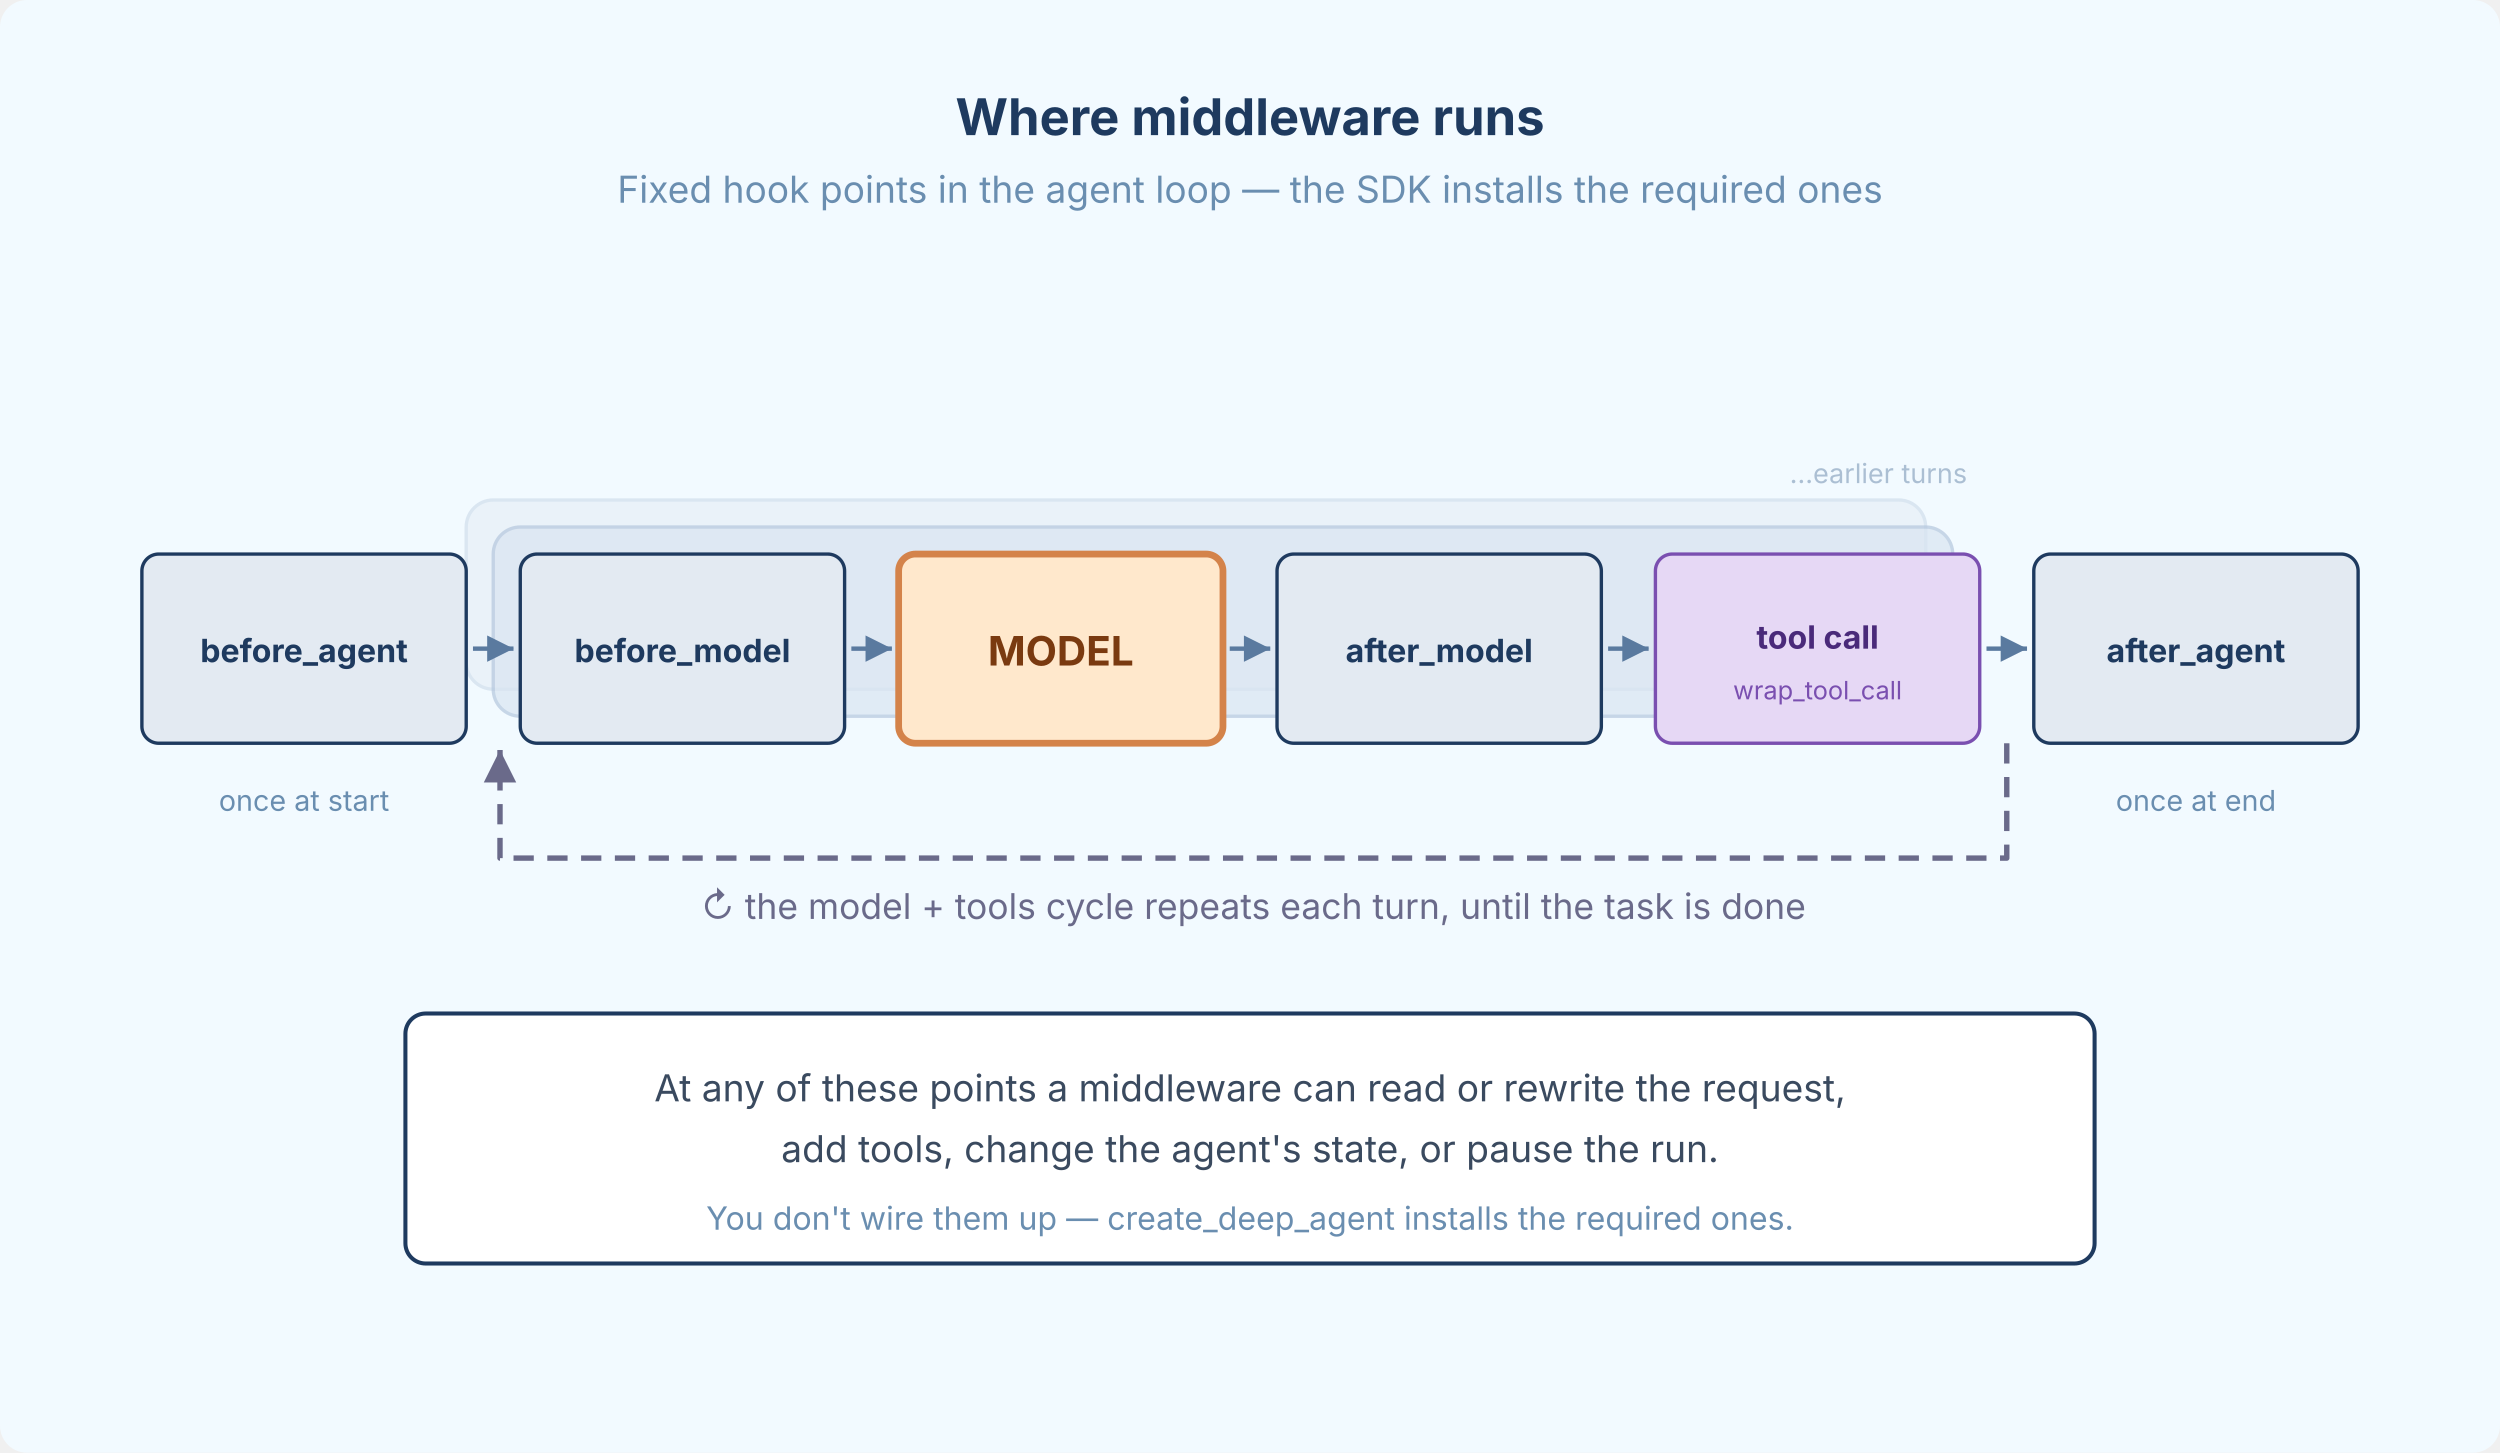
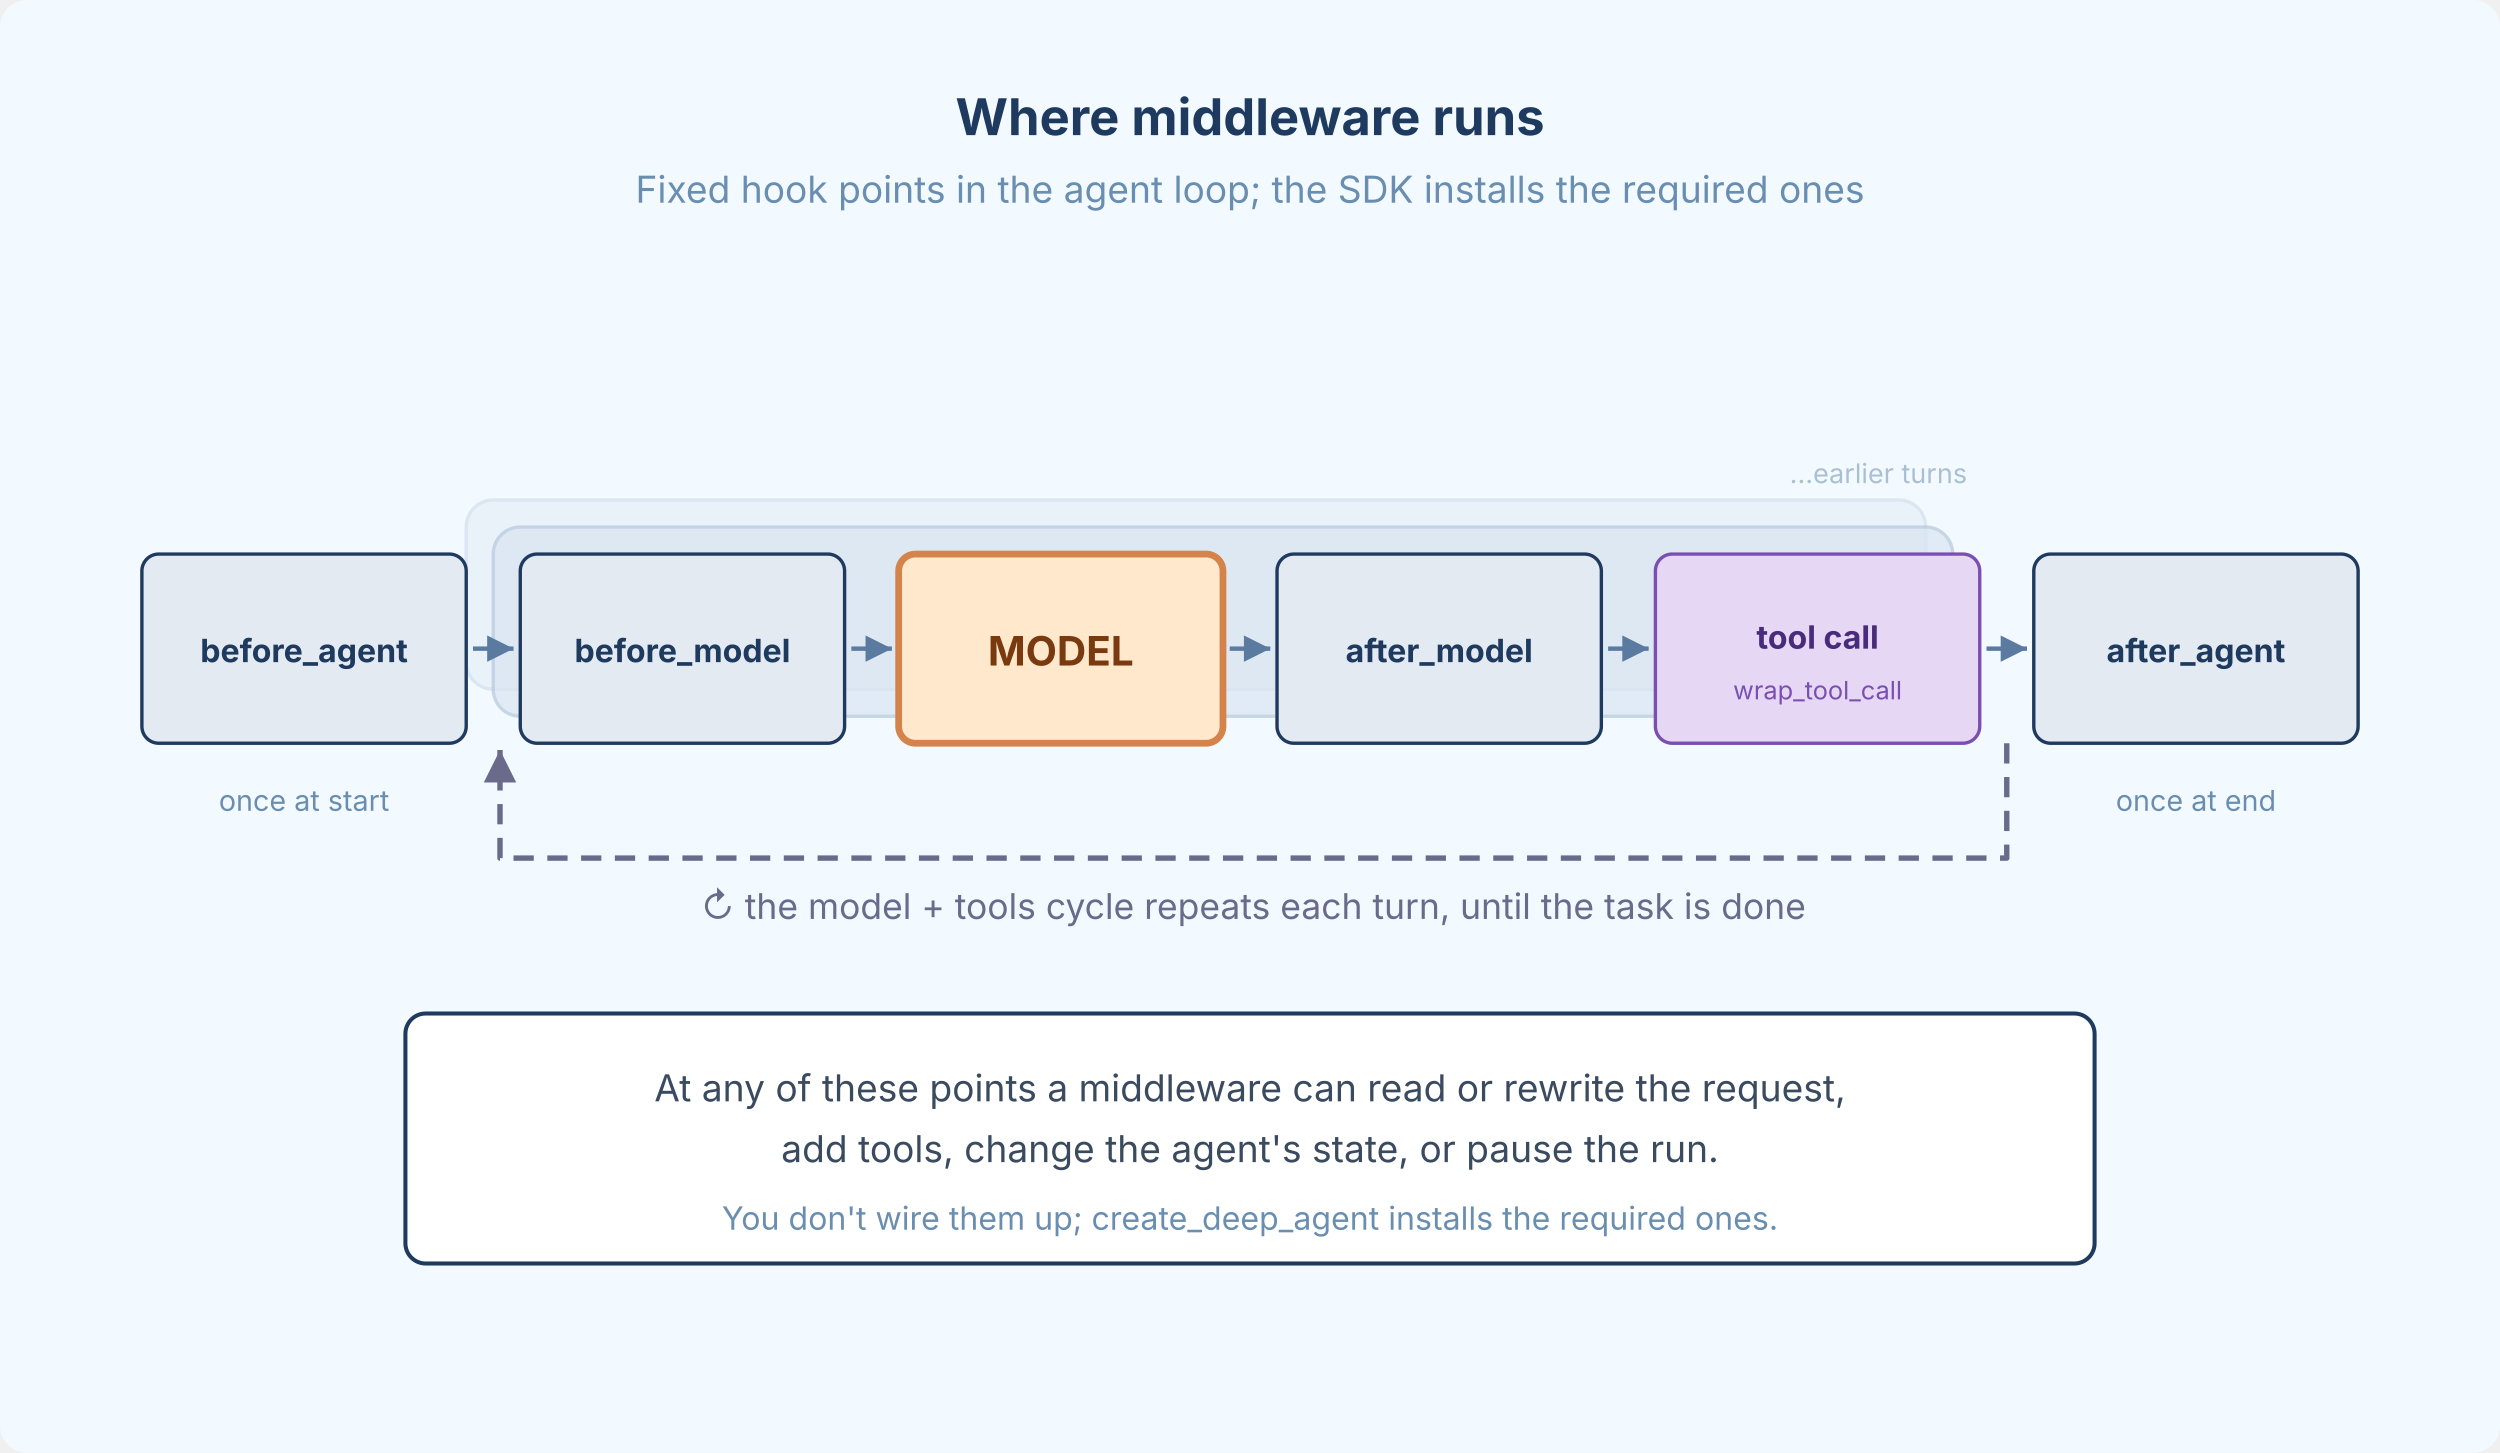
<svg xmlns="http://www.w3.org/2000/svg" width="740" height="430" font-family="-apple-system, BlinkMacSystemFont, 'Segoe UI', sans-serif">
  <defs>
    <marker id="mw1-arr" markerWidth="8" markerHeight="8" refX="6" refY="3" orient="auto">
      <path d="M0,0 L6,3 L0,6 Z" fill="#5A7A9F" />
    </marker>
    <marker id="mw1-loop" markerWidth="9" markerHeight="9" refX="6" refY="3" orient="auto">
      <path d="M0,0 L6,3 L0,6 Z" fill="#6A6A8A" />
    </marker>
  </defs>
  <rect width="740" height="430" fill="#F2FAFF" rx="8" />
  <text x="370" y="40" text-anchor="middle" font-size="15" font-weight="700" fill="#1E3A5F">Where middleware runs</text>
-   <text x="370" y="60" text-anchor="middle" font-size="11" fill="#6A8EB0">Fixed hook points in the agent loop — the SDK installs the required ones</text>
+   <text x="370" y="60" text-anchor="middle" font-size="11" fill="#6A8EB0">Fixed hook points in the agent loop; the SDK installs the required ones</text>
  <rect x="138" y="148" width="432" height="56" rx="8" fill="#E2EAF4" stroke="#C2D2E4" stroke-width="1" opacity="0.5" />
  <rect x="146" y="156" width="432" height="56" rx="8" fill="#D9E4F1" stroke="#B4C6DD" stroke-width="1" opacity="0.7" />
  <text x="556" y="143" text-anchor="middle" font-size="8" fill="#9AB0C8" opacity="0.8">…earlier turns</text>
  <rect x="42" y="164" width="96" height="56" rx="5" fill="#E3EAF2" stroke="#1E3A5F" stroke-width="1" />
  <text x="90" y="196" text-anchor="middle" font-size="9.5" font-weight="700" fill="#1E3A5F">before_agent</text>
  <rect x="154" y="164" width="96" height="56" rx="5" fill="#E3EAF2" stroke="#1E3A5F" stroke-width="1" />
  <text x="202" y="196" text-anchor="middle" font-size="9.5" font-weight="700" fill="#1E3A5F">before_model</text>
  <rect x="266" y="164" width="96" height="56" rx="5" fill="#FFE8CC" stroke="#D4834A" stroke-width="2" />
  <text x="314" y="197" text-anchor="middle" font-size="12" font-weight="700" fill="#7A3A10">MODEL</text>
  <rect x="378" y="164" width="96" height="56" rx="5" fill="#E3EAF2" stroke="#1E3A5F" stroke-width="1" />
  <text x="426" y="196" text-anchor="middle" font-size="9.5" font-weight="700" fill="#1E3A5F">after_model</text>
  <rect x="490" y="164" width="96" height="56" rx="5" fill="#E6D8F5" stroke="#7A4FB0" stroke-width="1" />
  <text x="538" y="192" text-anchor="middle" font-size="9.5" font-weight="700" fill="#4A2A7A">tool call</text>
  <text x="538" y="207" text-anchor="middle" font-size="7.5" fill="#7A4FB0">wrap_tool_call</text>
  <rect x="602" y="164" width="96" height="56" rx="5" fill="#E3EAF2" stroke="#1E3A5F" stroke-width="1" />
  <text x="650" y="196" text-anchor="middle" font-size="9.5" font-weight="700" fill="#1E3A5F">after_agent</text>
  <line x1="140" y1="192" x2="152" y2="192" stroke="#5A7A9F" stroke-width="1.3" marker-end="url(#mw1-arr)" />
  <line x1="252" y1="192" x2="264" y2="192" stroke="#5A7A9F" stroke-width="1.3" marker-end="url(#mw1-arr)" />
  <line x1="364" y1="192" x2="376" y2="192" stroke="#5A7A9F" stroke-width="1.3" marker-end="url(#mw1-arr)" />
  <line x1="476" y1="192" x2="488" y2="192" stroke="#5A7A9F" stroke-width="1.3" marker-end="url(#mw1-arr)" />
  <line x1="588" y1="192" x2="600" y2="192" stroke="#5A7A9F" stroke-width="1.3" marker-end="url(#mw1-arr)" />
  <text x="90" y="240" text-anchor="middle" font-size="8.5" fill="#6A8EB0">once at start</text>
  <text x="650" y="240" text-anchor="middle" font-size="8.5" fill="#6A8EB0">once at end</text>
  <path d="M594 220 L594 254 L148 254 L148 222" fill="none" stroke="#6A6A8A" stroke-width="1.6" stroke-linejoin="round" stroke-dasharray="6,4" marker-end="url(#mw1-loop)" />
  <text x="371" y="272" text-anchor="middle" font-size="10.5" fill="#6A6A8A">↻  the model + tools cycle repeats each turn, until the task is done</text>
  <rect x="120" y="300" width="500" height="74" rx="6" fill="white" stroke="#1E3A5F" stroke-width="1.2" />
  <text x="370" y="326" text-anchor="middle" font-size="11" fill="#3A4A5F">At any of these points a middleware can read or rewrite the request,</text>
  <text x="370" y="344" text-anchor="middle" font-size="11" fill="#3A4A5F">add tools, change the agent's state, or pause the run.</text>
-   <text x="370" y="364" text-anchor="middle" font-size="9.5" fill="#6A8EB0">You don't wire them up — create_deep_agent installs the required ones.</text>
+   <text x="370" y="364" text-anchor="middle" font-size="9.5" fill="#6A8EB0">You don't wire them up; create_deep_agent installs the required ones.</text>
</svg>
